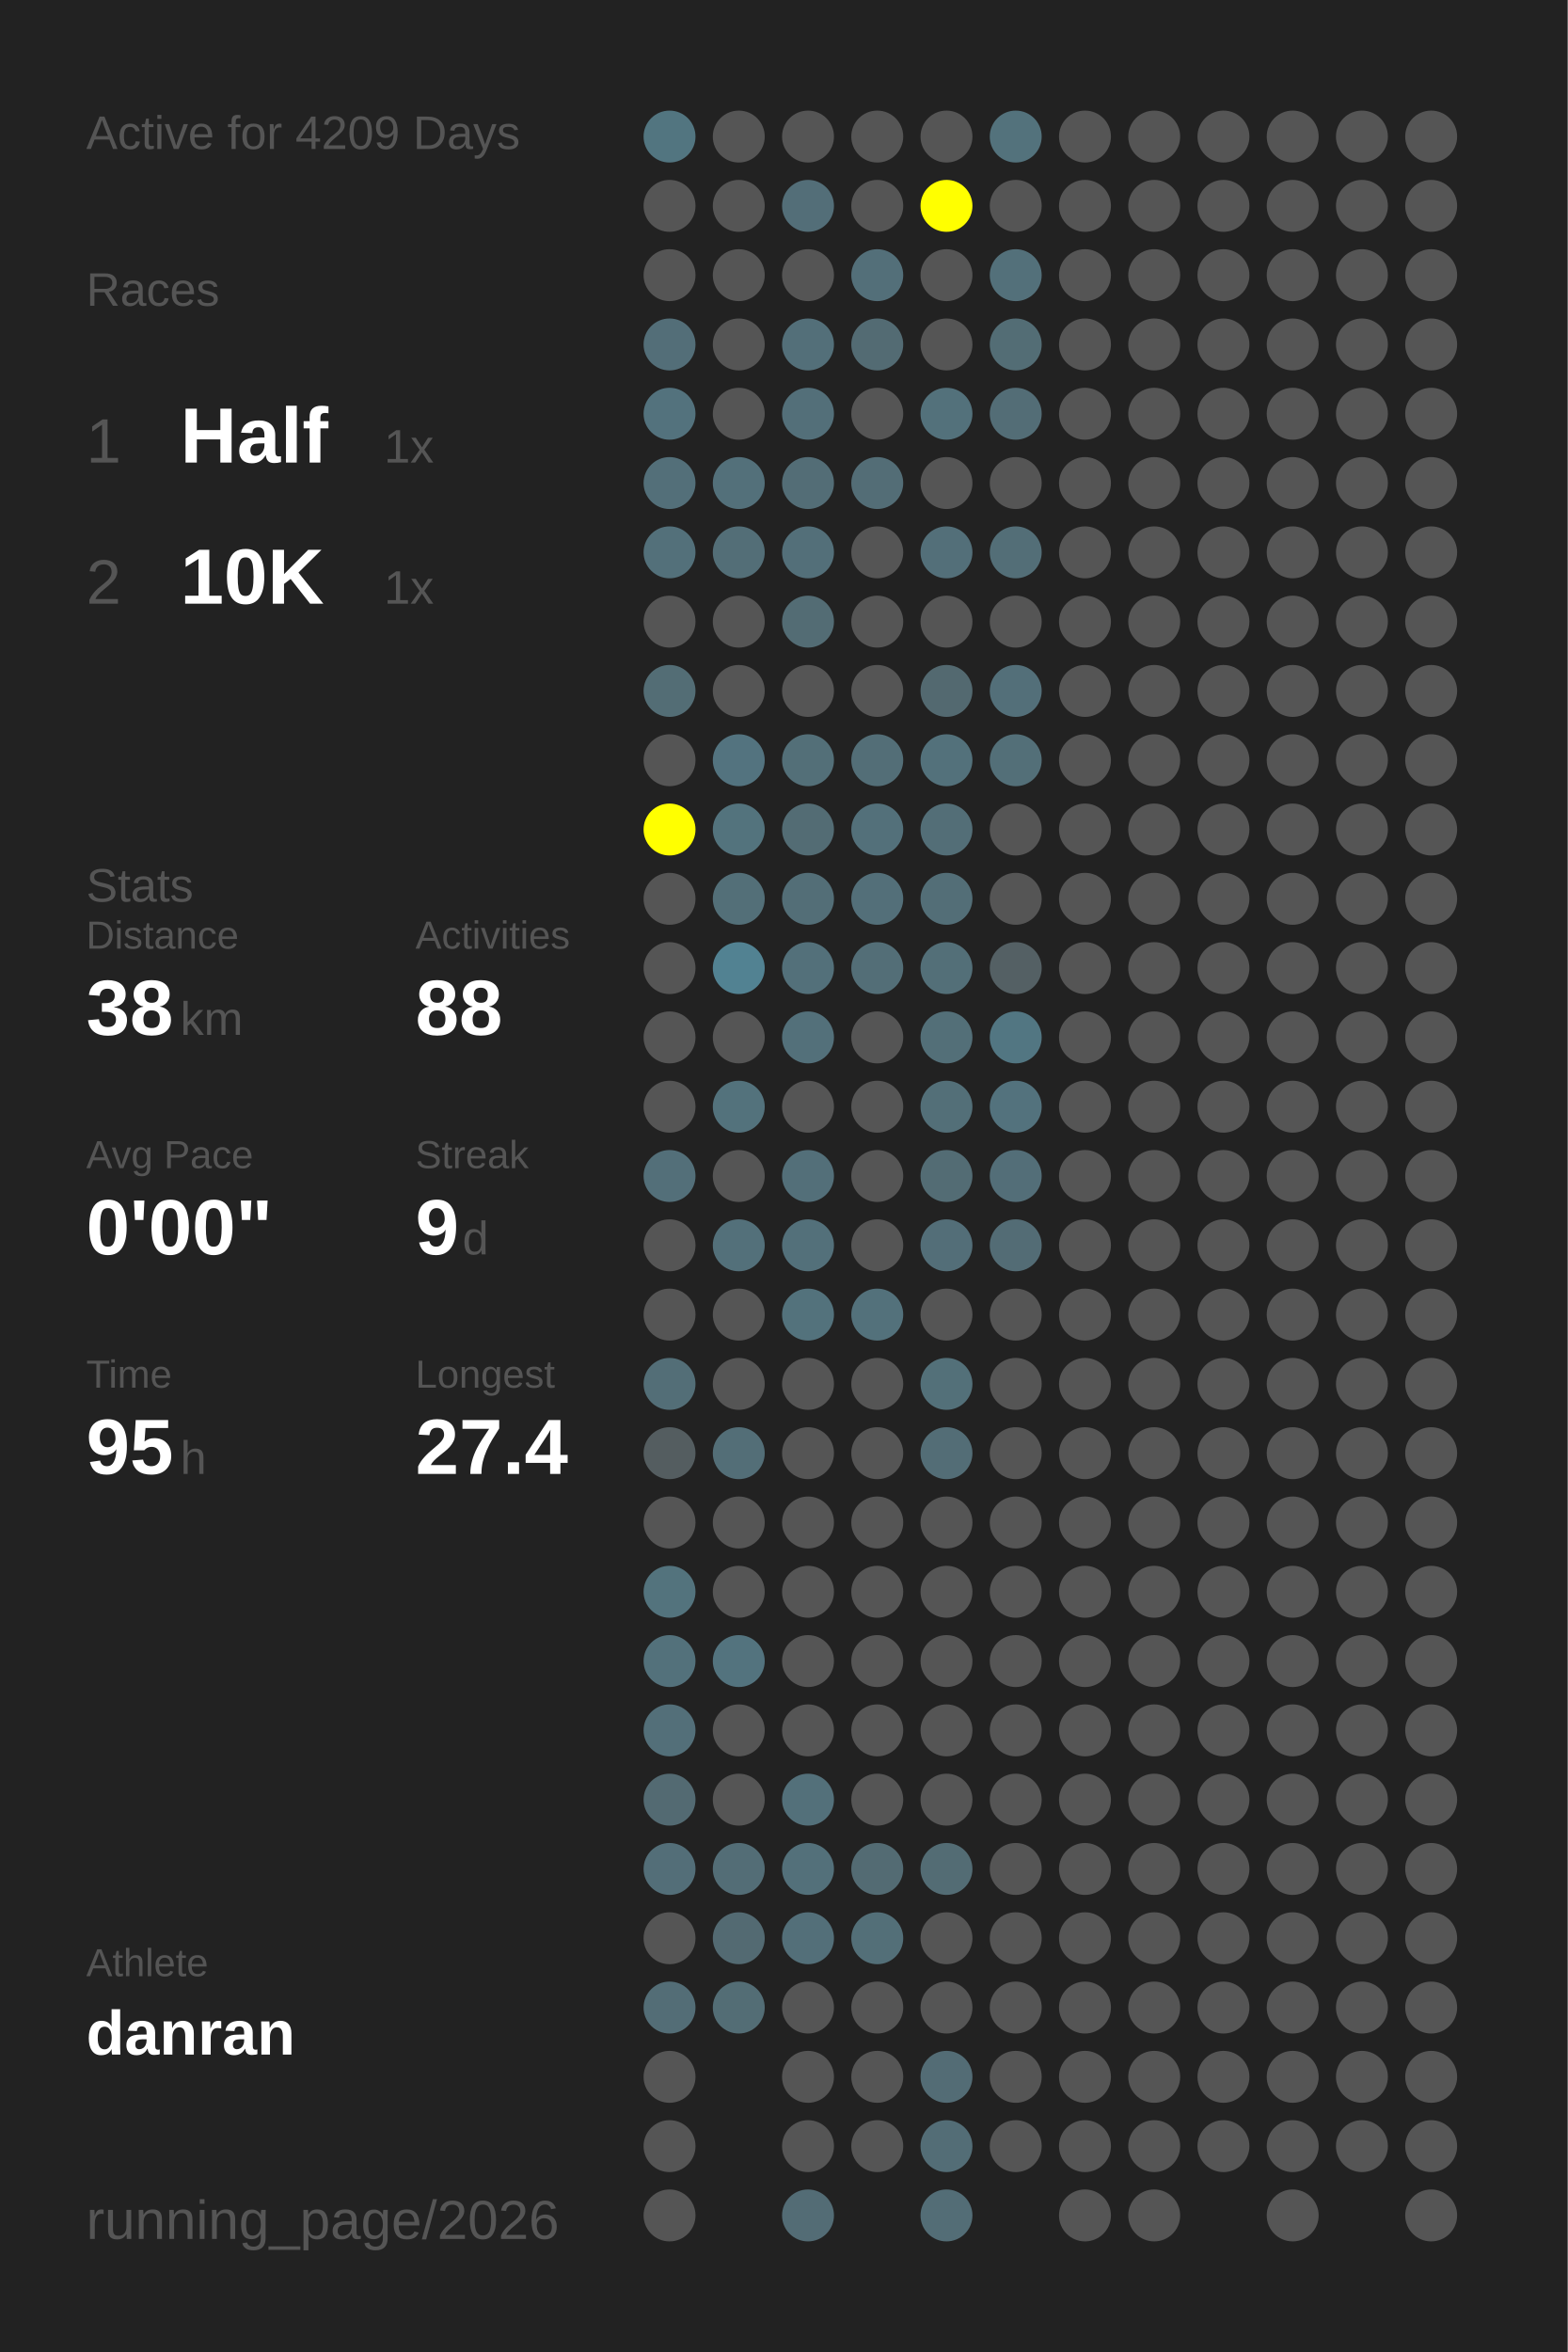
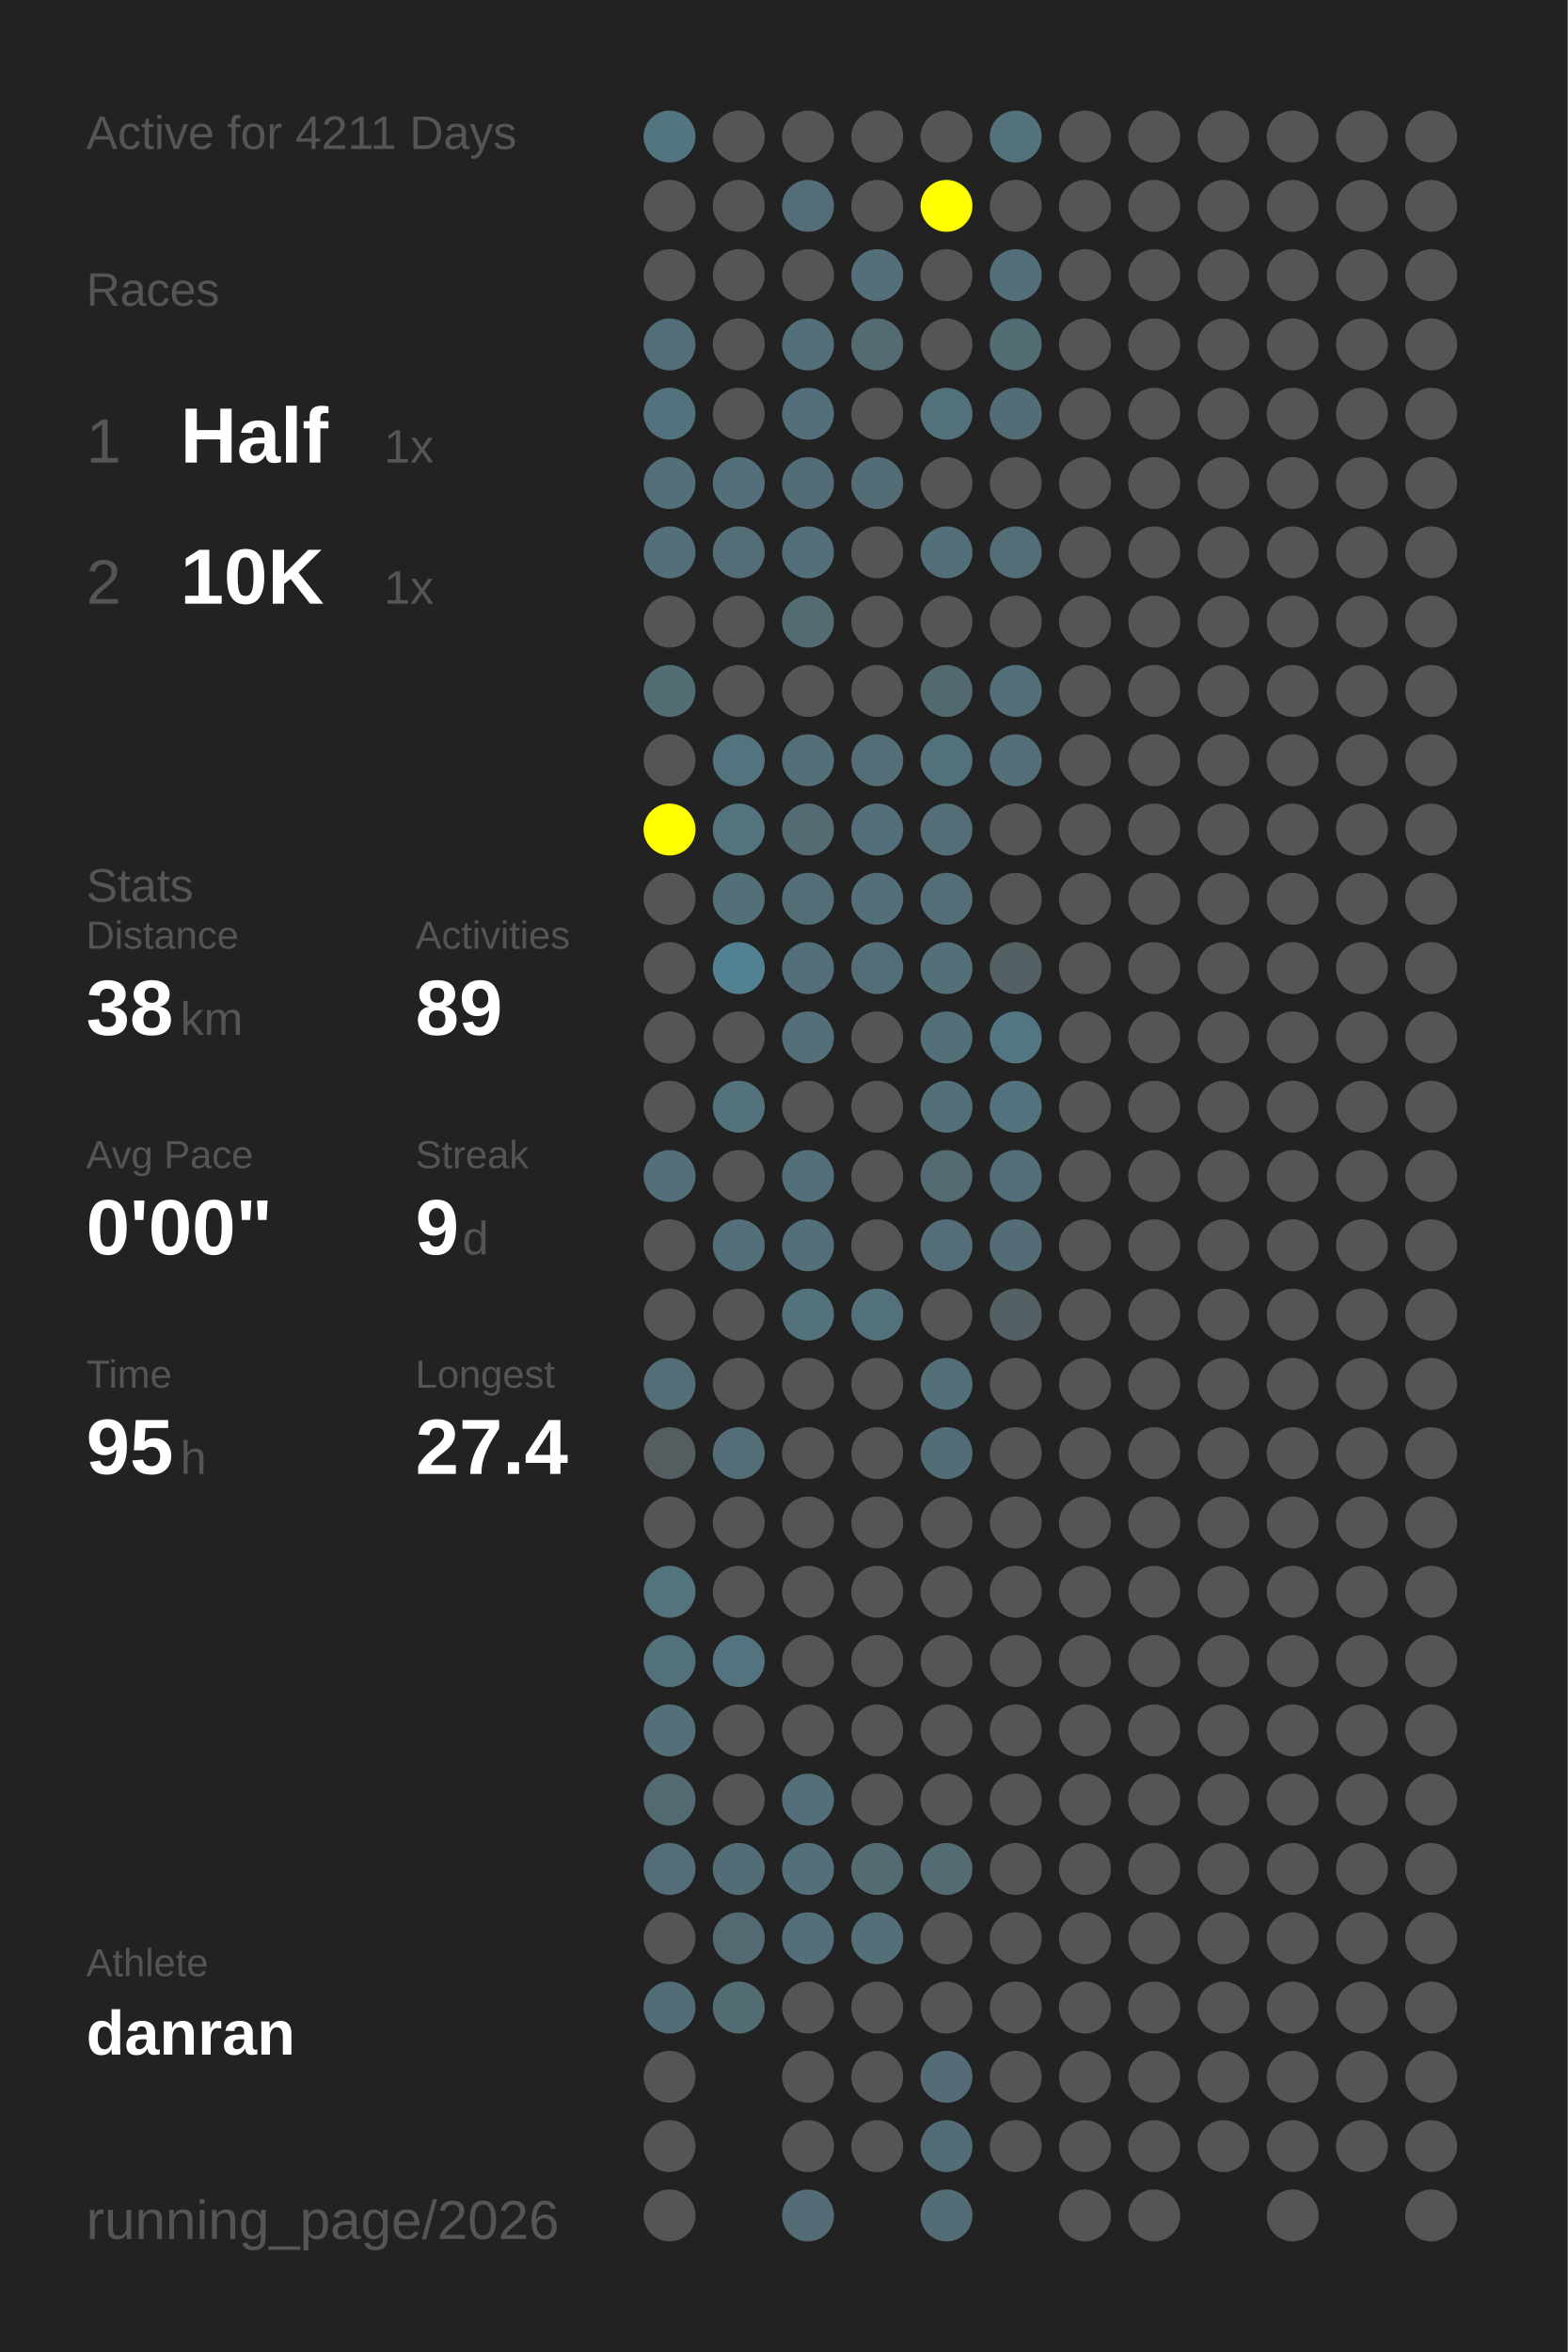
<svg xmlns="http://www.w3.org/2000/svg" baseProfile="full" height="300mm" version="1.1" viewBox="0,0,200,300" width="200mm">
  <defs />
  <rect fill="#222222" height="300" width="200" x="0" y="0" />
-   <text fill="#555555" style="font-size:6px; font-family:Arial;" x="11" y="19">Active for 4209 Days</text>
+   <text fill="#555555" style="font-size:6px; font-family:Arial;" x="11" y="19">Active for 4211 Days</text>
  <text fill="#555555" style="font-size:6px; font-family:Arial;" x="11" y="39">Races</text>
  <text fill="#555555" style="font-size:8px; font-family:Arial;" x="11" y="59">1</text>
  <text fill="#FFFFFF" style="font-size:10px; font-family:Arial; font-weight:bold;" x="23" y="59">Half</text>
  <text fill="#555555" style="font-size:6px; font-family:Arial;" x="49" y="59">1x</text>
  <text fill="#555555" style="font-size:8px; font-family:Arial;" x="11" y="77">2</text>
  <text fill="#FFFFFF" style="font-size:10px; font-family:Arial; font-weight:bold;" x="23" y="77">10K</text>
  <text fill="#555555" style="font-size:6px; font-family:Arial;" x="49" y="77">1x</text>
  <text fill="#555555" style="font-size:6px; font-family:Arial;" x="11" y="115">Stats</text>
  <text fill="#555555" style="font-size:5px; font-family:Arial;" x="11" y="121">Distance</text>
  <text fill="#FFFFFF" style="font-size:10px; font-family:Arial; font-weight:bold;" x="11" y="132">38</text>
  <text fill="#555555" style="font-size:6px; font-family:Arial;" x="23" y="132">km</text>
  <text fill="#555555" style="font-size:5px; font-family:Arial;" x="53" y="121">Activities</text>
-   <text fill="#FFFFFF" style="font-size:10px; font-family:Arial; font-weight:bold;" x="53" y="132">88</text>
+   <text fill="#FFFFFF" style="font-size:10px; font-family:Arial; font-weight:bold;" x="53" y="132">89</text>
  <text fill="#555555" style="font-size:5px; font-family:Arial;" x="11" y="149">Avg Pace</text>
  <text fill="#FFFFFF" style="font-size:10px; font-family:Arial; font-weight:bold;" x="11" y="160">0'00"</text>
  <text fill="#555555" style="font-size:5px; font-family:Arial;" x="53" y="149">Streak</text>
  <text fill="#FFFFFF" style="font-size:10px; font-family:Arial; font-weight:bold;" x="53" y="160">9</text>
  <text fill="#555555" style="font-size:6px; font-family:Arial;" x="59" y="160">d</text>
  <text fill="#555555" style="font-size:5px; font-family:Arial;" x="11" y="177">Time</text>
  <text fill="#FFFFFF" style="font-size:10px; font-family:Arial; font-weight:bold;" x="11" y="188">95</text>
  <text fill="#555555" style="font-size:6px; font-family:Arial;" x="23" y="188">h</text>
  <text fill="#555555" style="font-size:5px; font-family:Arial;" x="53" y="177">Longest</text>
  <text fill="#FFFFFF" style="font-size:10px; font-family:Arial; font-weight:bold;" x="53" y="188">27.4</text>
  <text fill="#555555" style="font-size:5px; font-family:Arial;" x="11" y="252.065">Athlete</text>
  <text fill="#FFFFFF" style="font-size:8px; font-family:Arial; font-weight:bold;" x="11" y="262.065">danran</text>
  <text fill="#555555" style="font-size:7px; font-family:Arial;" x="11" y="285.581">running_page/2026</text>
  <circle cx="85.417" cy="17.419" fill="#527580" r="3.312" />
  <circle cx="85.417" cy="26.258" fill="#555555" r="3.312" />
  <circle cx="85.417" cy="35.097" fill="#555555" r="3.312" />
  <circle cx="85.417" cy="43.935" fill="#536e78" r="3.312" />
  <circle cx="85.417" cy="52.774" fill="#53727d" r="3.312" />
  <circle cx="85.417" cy="61.613" fill="#536f79" r="3.312" />
  <circle cx="85.417" cy="70.452" fill="#53707a" r="3.312" />
  <circle cx="85.417" cy="79.29" fill="#555555" r="3.312" />
  <circle cx="85.417" cy="88.129" fill="#536d75" r="3.312" />
  <circle cx="85.417" cy="96.968" fill="#555555" r="3.312" />
  <circle cx="85.417" cy="105.806" fill="#FFFF00" r="3.312" />
  <circle cx="85.417" cy="114.645" fill="#555555" r="3.312" />
  <circle cx="85.417" cy="123.484" fill="#555555" r="3.312" />
  <circle cx="85.417" cy="132.323" fill="#555555" r="3.312" />
  <circle cx="85.417" cy="141.161" fill="#555555" r="3.312" />
  <circle cx="85.417" cy="150" fill="#536f79" r="3.312" />
  <circle cx="85.417" cy="158.839" fill="#555555" r="3.312" />
  <circle cx="85.417" cy="167.677" fill="#555555" r="3.312" />
  <circle cx="85.417" cy="176.516" fill="#536e77" r="3.312" />
  <circle cx="85.417" cy="185.355" fill="#545d60" r="3.312" />
  <circle cx="85.417" cy="194.194" fill="#555555" r="3.312" />
  <circle cx="85.417" cy="203.032" fill="#53737d" r="3.312" />
  <circle cx="85.417" cy="211.871" fill="#53717b" r="3.312" />
  <circle cx="85.417" cy="220.71" fill="#536f79" r="3.312" />
  <circle cx="85.417" cy="229.548" fill="#536a72" r="3.312" />
  <circle cx="85.417" cy="238.387" fill="#536e78" r="3.312" />
  <circle cx="85.417" cy="247.226" fill="#555555" r="3.312" />
  <circle cx="85.417" cy="256.065" fill="#536d76" r="3.312" />
  <circle cx="85.417" cy="264.903" fill="#555555" r="3.312" />
  <circle cx="85.417" cy="273.742" fill="#555555" r="3.312" />
  <circle cx="85.417" cy="282.581" fill="#555555" r="3.312" />
  <circle cx="94.25" cy="17.419" fill="#555555" r="3.312" />
  <circle cx="94.25" cy="26.258" fill="#555555" r="3.312" />
  <circle cx="94.25" cy="35.097" fill="#555555" r="3.312" />
  <circle cx="94.25" cy="43.935" fill="#555555" r="3.312" />
  <circle cx="94.25" cy="52.774" fill="#555555" r="3.312" />
  <circle cx="94.25" cy="61.613" fill="#53707a" r="3.312" />
  <circle cx="94.25" cy="70.452" fill="#536e77" r="3.312" />
  <circle cx="94.25" cy="79.29" fill="#555555" r="3.312" />
  <circle cx="94.25" cy="88.129" fill="#555555" r="3.312" />
  <circle cx="94.25" cy="96.968" fill="#53737f" r="3.312" />
  <circle cx="94.25" cy="105.806" fill="#53737d" r="3.312" />
  <circle cx="94.25" cy="114.645" fill="#536f78" r="3.312" />
  <circle cx="94.25" cy="123.484" fill="#528292" r="3.312" />
  <circle cx="94.25" cy="132.323" fill="#555555" r="3.312" />
  <circle cx="94.25" cy="141.161" fill="#53727c" r="3.312" />
  <circle cx="94.25" cy="150" fill="#555555" r="3.312" />
  <circle cx="94.25" cy="158.839" fill="#53707a" r="3.312" />
  <circle cx="94.25" cy="167.677" fill="#555555" r="3.312" />
  <circle cx="94.25" cy="176.516" fill="#555555" r="3.312" />
  <circle cx="94.25" cy="185.355" fill="#536e77" r="3.312" />
  <circle cx="94.25" cy="194.194" fill="#555555" r="3.312" />
  <circle cx="94.25" cy="203.032" fill="#555555" r="3.312" />
  <circle cx="94.25" cy="211.871" fill="#53737e" r="3.312" />
  <circle cx="94.25" cy="220.71" fill="#555555" r="3.312" />
  <circle cx="94.25" cy="229.548" fill="#555555" r="3.312" />
  <circle cx="94.25" cy="238.387" fill="#536d76" r="3.312" />
  <circle cx="94.25" cy="247.226" fill="#536a72" r="3.312" />
  <circle cx="94.25" cy="256.065" fill="#536d75" r="3.312" />
  <circle cx="103.083" cy="17.419" fill="#555555" r="3.312" />
  <circle cx="103.083" cy="26.258" fill="#536e78" r="3.312" />
  <circle cx="103.083" cy="35.097" fill="#555555" r="3.312" />
  <circle cx="103.083" cy="43.935" fill="#536f79" r="3.312" />
  <circle cx="103.083" cy="52.774" fill="#536f79" r="3.312" />
  <circle cx="103.083" cy="61.613" fill="#536d76" r="3.312" />
  <circle cx="103.083" cy="70.452" fill="#536f79" r="3.312" />
  <circle cx="103.083" cy="79.29" fill="#536c74" r="3.312" />
  <circle cx="103.083" cy="88.129" fill="#555555" r="3.312" />
  <circle cx="103.083" cy="96.968" fill="#536f78" r="3.312" />
  <circle cx="103.083" cy="105.806" fill="#536c74" r="3.312" />
  <circle cx="103.083" cy="114.645" fill="#536e77" r="3.312" />
  <circle cx="103.083" cy="123.484" fill="#53707a" r="3.312" />
  <circle cx="103.083" cy="132.323" fill="#53707a" r="3.312" />
  <circle cx="103.083" cy="141.161" fill="#555555" r="3.312" />
  <circle cx="103.083" cy="150" fill="#536f79" r="3.312" />
  <circle cx="103.083" cy="158.839" fill="#53707a" r="3.312" />
  <circle cx="103.083" cy="167.677" fill="#53727c" r="3.312" />
  <circle cx="103.083" cy="176.516" fill="#555555" r="3.312" />
  <circle cx="103.083" cy="185.355" fill="#555555" r="3.312" />
  <circle cx="103.083" cy="194.194" fill="#555555" r="3.312" />
  <circle cx="103.083" cy="203.032" fill="#555555" r="3.312" />
  <circle cx="103.083" cy="211.871" fill="#555555" r="3.312" />
  <circle cx="103.083" cy="220.71" fill="#555555" r="3.312" />
  <circle cx="103.083" cy="229.548" fill="#53707a" r="3.312" />
  <circle cx="103.083" cy="238.387" fill="#53707a" r="3.312" />
  <circle cx="103.083" cy="247.226" fill="#536f79" r="3.312" />
  <circle cx="103.083" cy="256.065" fill="#555555" r="3.312" />
  <circle cx="103.083" cy="264.903" fill="#555555" r="3.312" />
  <circle cx="103.083" cy="273.742" fill="#555555" r="3.312" />
  <circle cx="103.083" cy="282.581" fill="#536c75" r="3.312" />
  <circle cx="111.917" cy="17.419" fill="#555555" r="3.312" />
  <circle cx="111.917" cy="26.258" fill="#555555" r="3.312" />
  <circle cx="111.917" cy="35.097" fill="#536f79" r="3.312" />
  <circle cx="111.917" cy="43.935" fill="#536b73" r="3.312" />
  <circle cx="111.917" cy="52.774" fill="#555555" r="3.312" />
  <circle cx="111.917" cy="61.613" fill="#536d76" r="3.312" />
  <circle cx="111.917" cy="70.452" fill="#555555" r="3.312" />
  <circle cx="111.917" cy="79.29" fill="#555555" r="3.312" />
  <circle cx="111.917" cy="88.129" fill="#555555" r="3.312" />
  <circle cx="111.917" cy="96.968" fill="#536e77" r="3.312" />
  <circle cx="111.917" cy="105.806" fill="#53707a" r="3.312" />
  <circle cx="111.917" cy="114.645" fill="#536f79" r="3.312" />
  <circle cx="111.917" cy="123.484" fill="#536e77" r="3.312" />
  <circle cx="111.917" cy="132.323" fill="#555555" r="3.312" />
  <circle cx="111.917" cy="141.161" fill="#555555" r="3.312" />
  <circle cx="111.917" cy="150" fill="#555555" r="3.312" />
  <circle cx="111.917" cy="158.839" fill="#555555" r="3.312" />
  <circle cx="111.917" cy="167.677" fill="#53717b" r="3.312" />
  <circle cx="111.917" cy="176.516" fill="#555555" r="3.312" />
  <circle cx="111.917" cy="185.355" fill="#555555" r="3.312" />
  <circle cx="111.917" cy="194.194" fill="#555555" r="3.312" />
  <circle cx="111.917" cy="203.032" fill="#555555" r="3.312" />
  <circle cx="111.917" cy="211.871" fill="#555555" r="3.312" />
  <circle cx="111.917" cy="220.71" fill="#555555" r="3.312" />
  <circle cx="111.917" cy="229.548" fill="#555555" r="3.312" />
  <circle cx="111.917" cy="238.387" fill="#536b73" r="3.312" />
  <circle cx="111.917" cy="247.226" fill="#536f78" r="3.312" />
  <circle cx="111.917" cy="256.065" fill="#555555" r="3.312" />
  <circle cx="111.917" cy="264.903" fill="#555555" r="3.312" />
  <circle cx="111.917" cy="273.742" fill="#555555" r="3.312" />
  <circle cx="120.75" cy="17.419" fill="#555555" r="3.312" />
  <circle cx="120.75" cy="26.258" fill="#FFFF00" r="3.312" />
  <circle cx="120.75" cy="35.097" fill="#555555" r="3.312" />
  <circle cx="120.75" cy="43.935" fill="#555555" r="3.312" />
  <circle cx="120.75" cy="52.774" fill="#53717b" r="3.312" />
  <circle cx="120.75" cy="61.613" fill="#555555" r="3.312" />
  <circle cx="120.75" cy="70.452" fill="#536f79" r="3.312" />
  <circle cx="120.75" cy="79.29" fill="#555555" r="3.312" />
  <circle cx="120.75" cy="88.129" fill="#536970" r="3.312" />
  <circle cx="120.75" cy="96.968" fill="#53717b" r="3.312" />
  <circle cx="120.75" cy="105.806" fill="#536e77" r="3.312" />
  <circle cx="120.75" cy="114.645" fill="#536e77" r="3.312" />
  <circle cx="120.75" cy="123.484" fill="#536f78" r="3.312" />
  <circle cx="120.75" cy="132.323" fill="#536f78" r="3.312" />
  <circle cx="120.75" cy="141.161" fill="#536f78" r="3.312" />
  <circle cx="120.75" cy="150" fill="#536c74" r="3.312" />
  <circle cx="120.75" cy="158.839" fill="#536e78" r="3.312" />
  <circle cx="120.75" cy="167.677" fill="#555555" r="3.312" />
  <circle cx="120.75" cy="176.516" fill="#537079" r="3.312" />
  <circle cx="120.75" cy="185.355" fill="#536d76" r="3.312" />
  <circle cx="120.75" cy="194.194" fill="#555555" r="3.312" />
  <circle cx="120.75" cy="203.032" fill="#555555" r="3.312" />
  <circle cx="120.75" cy="211.871" fill="#555555" r="3.312" />
  <circle cx="120.75" cy="220.71" fill="#555555" r="3.312" />
  <circle cx="120.75" cy="229.548" fill="#555555" r="3.312" />
  <circle cx="120.75" cy="238.387" fill="#536c74" r="3.312" />
  <circle cx="120.75" cy="247.226" fill="#555555" r="3.312" />
  <circle cx="120.75" cy="256.065" fill="#555555" r="3.312" />
  <circle cx="120.75" cy="264.903" fill="#536c75" r="3.312" />
  <circle cx="120.75" cy="273.742" fill="#536d76" r="3.312" />
  <circle cx="120.75" cy="282.581" fill="#536d76" r="3.312" />
  <circle cx="129.583" cy="17.419" fill="#53727c" r="3.312" />
  <circle cx="129.583" cy="26.258" fill="#555555" r="3.312" />
  <circle cx="129.583" cy="35.097" fill="#53707a" r="3.312" />
  <circle cx="129.583" cy="43.935" fill="#536d75" r="3.312" />
  <circle cx="129.583" cy="52.774" fill="#536d76" r="3.312" />
  <circle cx="129.583" cy="61.613" fill="#555555" r="3.312" />
  <circle cx="129.583" cy="70.452" fill="#536e77" r="3.312" />
  <circle cx="129.583" cy="79.29" fill="#555555" r="3.312" />
  <circle cx="129.583" cy="88.129" fill="#536f79" r="3.312" />
  <circle cx="129.583" cy="96.968" fill="#536f78" r="3.312" />
  <circle cx="129.583" cy="105.806" fill="#555555" r="3.312" />
  <circle cx="129.583" cy="114.645" fill="#555555" r="3.312" />
  <circle cx="129.583" cy="123.484" fill="#546064" r="3.312" />
  <circle cx="129.583" cy="132.323" fill="#527682" r="3.312" />
  <circle cx="129.583" cy="141.161" fill="#53727d" r="3.312" />
  <circle cx="129.583" cy="150" fill="#536e78" r="3.312" />
  <circle cx="129.583" cy="158.839" fill="#536c75" r="3.312" />
-   <circle cx="129.583" cy="167.677" fill="#555555" r="3.312" />
+   <circle cx="129.583" cy="167.677" fill="#546064" r="3.312" />
  <circle cx="129.583" cy="176.516" fill="#555555" r="3.312" />
  <circle cx="129.583" cy="185.355" fill="#555555" r="3.312" />
  <circle cx="129.583" cy="194.194" fill="#555555" r="3.312" />
  <circle cx="129.583" cy="203.032" fill="#555555" r="3.312" />
  <circle cx="129.583" cy="211.871" fill="#555555" r="3.312" />
  <circle cx="129.583" cy="220.71" fill="#555555" r="3.312" />
  <circle cx="129.583" cy="229.548" fill="#555555" r="3.312" />
  <circle cx="129.583" cy="238.387" fill="#555555" r="3.312" />
  <circle cx="129.583" cy="247.226" fill="#555555" r="3.312" />
  <circle cx="129.583" cy="256.065" fill="#555555" r="3.312" />
  <circle cx="129.583" cy="264.903" fill="#555555" r="3.312" />
  <circle cx="129.583" cy="273.742" fill="#555555" r="3.312" />
  <circle cx="138.417" cy="17.419" fill="#555555" r="3.312" />
  <circle cx="138.417" cy="26.258" fill="#555555" r="3.312" />
  <circle cx="138.417" cy="35.097" fill="#555555" r="3.312" />
  <circle cx="138.417" cy="43.935" fill="#555555" r="3.312" />
  <circle cx="138.417" cy="52.774" fill="#555555" r="3.312" />
  <circle cx="138.417" cy="61.613" fill="#555555" r="3.312" />
  <circle cx="138.417" cy="70.452" fill="#555555" r="3.312" />
  <circle cx="138.417" cy="79.29" fill="#555555" r="3.312" />
  <circle cx="138.417" cy="88.129" fill="#555555" r="3.312" />
  <circle cx="138.417" cy="96.968" fill="#555555" r="3.312" />
  <circle cx="138.417" cy="105.806" fill="#555555" r="3.312" />
  <circle cx="138.417" cy="114.645" fill="#555555" r="3.312" />
  <circle cx="138.417" cy="123.484" fill="#555555" r="3.312" />
  <circle cx="138.417" cy="132.323" fill="#555555" r="3.312" />
  <circle cx="138.417" cy="141.161" fill="#555555" r="3.312" />
  <circle cx="138.417" cy="150" fill="#555555" r="3.312" />
  <circle cx="138.417" cy="158.839" fill="#555555" r="3.312" />
  <circle cx="138.417" cy="167.677" fill="#555555" r="3.312" />
  <circle cx="138.417" cy="176.516" fill="#555555" r="3.312" />
  <circle cx="138.417" cy="185.355" fill="#555555" r="3.312" />
  <circle cx="138.417" cy="194.194" fill="#555555" r="3.312" />
  <circle cx="138.417" cy="203.032" fill="#555555" r="3.312" />
  <circle cx="138.417" cy="211.871" fill="#555555" r="3.312" />
  <circle cx="138.417" cy="220.71" fill="#555555" r="3.312" />
  <circle cx="138.417" cy="229.548" fill="#555555" r="3.312" />
  <circle cx="138.417" cy="238.387" fill="#555555" r="3.312" />
  <circle cx="138.417" cy="247.226" fill="#555555" r="3.312" />
  <circle cx="138.417" cy="256.065" fill="#555555" r="3.312" />
  <circle cx="138.417" cy="264.903" fill="#555555" r="3.312" />
  <circle cx="138.417" cy="273.742" fill="#555555" r="3.312" />
  <circle cx="138.417" cy="282.581" fill="#555555" r="3.312" />
  <circle cx="147.25" cy="17.419" fill="#555555" r="3.312" />
  <circle cx="147.25" cy="26.258" fill="#555555" r="3.312" />
  <circle cx="147.25" cy="35.097" fill="#555555" r="3.312" />
  <circle cx="147.25" cy="43.935" fill="#555555" r="3.312" />
  <circle cx="147.25" cy="52.774" fill="#555555" r="3.312" />
  <circle cx="147.25" cy="61.613" fill="#555555" r="3.312" />
  <circle cx="147.25" cy="70.452" fill="#555555" r="3.312" />
  <circle cx="147.25" cy="79.29" fill="#555555" r="3.312" />
  <circle cx="147.25" cy="88.129" fill="#555555" r="3.312" />
  <circle cx="147.25" cy="96.968" fill="#555555" r="3.312" />
  <circle cx="147.25" cy="105.806" fill="#555555" r="3.312" />
  <circle cx="147.25" cy="114.645" fill="#555555" r="3.312" />
  <circle cx="147.25" cy="123.484" fill="#555555" r="3.312" />
  <circle cx="147.25" cy="132.323" fill="#555555" r="3.312" />
  <circle cx="147.25" cy="141.161" fill="#555555" r="3.312" />
  <circle cx="147.25" cy="150" fill="#555555" r="3.312" />
  <circle cx="147.25" cy="158.839" fill="#555555" r="3.312" />
  <circle cx="147.25" cy="167.677" fill="#555555" r="3.312" />
  <circle cx="147.25" cy="176.516" fill="#555555" r="3.312" />
  <circle cx="147.25" cy="185.355" fill="#555555" r="3.312" />
  <circle cx="147.25" cy="194.194" fill="#555555" r="3.312" />
  <circle cx="147.25" cy="203.032" fill="#555555" r="3.312" />
  <circle cx="147.25" cy="211.871" fill="#555555" r="3.312" />
  <circle cx="147.25" cy="220.71" fill="#555555" r="3.312" />
  <circle cx="147.25" cy="229.548" fill="#555555" r="3.312" />
  <circle cx="147.25" cy="238.387" fill="#555555" r="3.312" />
  <circle cx="147.25" cy="247.226" fill="#555555" r="3.312" />
  <circle cx="147.25" cy="256.065" fill="#555555" r="3.312" />
  <circle cx="147.25" cy="264.903" fill="#555555" r="3.312" />
  <circle cx="147.25" cy="273.742" fill="#555555" r="3.312" />
  <circle cx="147.25" cy="282.581" fill="#555555" r="3.312" />
  <circle cx="156.083" cy="17.419" fill="#555555" r="3.312" />
  <circle cx="156.083" cy="26.258" fill="#555555" r="3.312" />
  <circle cx="156.083" cy="35.097" fill="#555555" r="3.312" />
  <circle cx="156.083" cy="43.935" fill="#555555" r="3.312" />
  <circle cx="156.083" cy="52.774" fill="#555555" r="3.312" />
  <circle cx="156.083" cy="61.613" fill="#555555" r="3.312" />
  <circle cx="156.083" cy="70.452" fill="#555555" r="3.312" />
  <circle cx="156.083" cy="79.29" fill="#555555" r="3.312" />
  <circle cx="156.083" cy="88.129" fill="#555555" r="3.312" />
  <circle cx="156.083" cy="96.968" fill="#555555" r="3.312" />
  <circle cx="156.083" cy="105.806" fill="#555555" r="3.312" />
  <circle cx="156.083" cy="114.645" fill="#555555" r="3.312" />
  <circle cx="156.083" cy="123.484" fill="#555555" r="3.312" />
  <circle cx="156.083" cy="132.323" fill="#555555" r="3.312" />
  <circle cx="156.083" cy="141.161" fill="#555555" r="3.312" />
  <circle cx="156.083" cy="150" fill="#555555" r="3.312" />
  <circle cx="156.083" cy="158.839" fill="#555555" r="3.312" />
  <circle cx="156.083" cy="167.677" fill="#555555" r="3.312" />
  <circle cx="156.083" cy="176.516" fill="#555555" r="3.312" />
  <circle cx="156.083" cy="185.355" fill="#555555" r="3.312" />
  <circle cx="156.083" cy="194.194" fill="#555555" r="3.312" />
  <circle cx="156.083" cy="203.032" fill="#555555" r="3.312" />
  <circle cx="156.083" cy="211.871" fill="#555555" r="3.312" />
  <circle cx="156.083" cy="220.71" fill="#555555" r="3.312" />
  <circle cx="156.083" cy="229.548" fill="#555555" r="3.312" />
  <circle cx="156.083" cy="238.387" fill="#555555" r="3.312" />
  <circle cx="156.083" cy="247.226" fill="#555555" r="3.312" />
  <circle cx="156.083" cy="256.065" fill="#555555" r="3.312" />
  <circle cx="156.083" cy="264.903" fill="#555555" r="3.312" />
  <circle cx="156.083" cy="273.742" fill="#555555" r="3.312" />
  <circle cx="164.917" cy="17.419" fill="#555555" r="3.312" />
  <circle cx="164.917" cy="26.258" fill="#555555" r="3.312" />
  <circle cx="164.917" cy="35.097" fill="#555555" r="3.312" />
  <circle cx="164.917" cy="43.935" fill="#555555" r="3.312" />
  <circle cx="164.917" cy="52.774" fill="#555555" r="3.312" />
  <circle cx="164.917" cy="61.613" fill="#555555" r="3.312" />
  <circle cx="164.917" cy="70.452" fill="#555555" r="3.312" />
  <circle cx="164.917" cy="79.29" fill="#555555" r="3.312" />
  <circle cx="164.917" cy="88.129" fill="#555555" r="3.312" />
  <circle cx="164.917" cy="96.968" fill="#555555" r="3.312" />
  <circle cx="164.917" cy="105.806" fill="#555555" r="3.312" />
  <circle cx="164.917" cy="114.645" fill="#555555" r="3.312" />
  <circle cx="164.917" cy="123.484" fill="#555555" r="3.312" />
  <circle cx="164.917" cy="132.323" fill="#555555" r="3.312" />
  <circle cx="164.917" cy="141.161" fill="#555555" r="3.312" />
  <circle cx="164.917" cy="150" fill="#555555" r="3.312" />
  <circle cx="164.917" cy="158.839" fill="#555555" r="3.312" />
  <circle cx="164.917" cy="167.677" fill="#555555" r="3.312" />
  <circle cx="164.917" cy="176.516" fill="#555555" r="3.312" />
  <circle cx="164.917" cy="185.355" fill="#555555" r="3.312" />
  <circle cx="164.917" cy="194.194" fill="#555555" r="3.312" />
  <circle cx="164.917" cy="203.032" fill="#555555" r="3.312" />
  <circle cx="164.917" cy="211.871" fill="#555555" r="3.312" />
  <circle cx="164.917" cy="220.71" fill="#555555" r="3.312" />
  <circle cx="164.917" cy="229.548" fill="#555555" r="3.312" />
  <circle cx="164.917" cy="238.387" fill="#555555" r="3.312" />
  <circle cx="164.917" cy="247.226" fill="#555555" r="3.312" />
  <circle cx="164.917" cy="256.065" fill="#555555" r="3.312" />
  <circle cx="164.917" cy="264.903" fill="#555555" r="3.312" />
  <circle cx="164.917" cy="273.742" fill="#555555" r="3.312" />
  <circle cx="164.917" cy="282.581" fill="#555555" r="3.312" />
  <circle cx="173.75" cy="17.419" fill="#555555" r="3.312" />
  <circle cx="173.75" cy="26.258" fill="#555555" r="3.312" />
  <circle cx="173.75" cy="35.097" fill="#555555" r="3.312" />
  <circle cx="173.75" cy="43.935" fill="#555555" r="3.312" />
  <circle cx="173.75" cy="52.774" fill="#555555" r="3.312" />
  <circle cx="173.75" cy="61.613" fill="#555555" r="3.312" />
  <circle cx="173.75" cy="70.452" fill="#555555" r="3.312" />
  <circle cx="173.75" cy="79.29" fill="#555555" r="3.312" />
  <circle cx="173.75" cy="88.129" fill="#555555" r="3.312" />
  <circle cx="173.75" cy="96.968" fill="#555555" r="3.312" />
  <circle cx="173.75" cy="105.806" fill="#555555" r="3.312" />
  <circle cx="173.75" cy="114.645" fill="#555555" r="3.312" />
  <circle cx="173.75" cy="123.484" fill="#555555" r="3.312" />
  <circle cx="173.75" cy="132.323" fill="#555555" r="3.312" />
  <circle cx="173.75" cy="141.161" fill="#555555" r="3.312" />
  <circle cx="173.75" cy="150" fill="#555555" r="3.312" />
  <circle cx="173.75" cy="158.839" fill="#555555" r="3.312" />
  <circle cx="173.75" cy="167.677" fill="#555555" r="3.312" />
  <circle cx="173.75" cy="176.516" fill="#555555" r="3.312" />
  <circle cx="173.75" cy="185.355" fill="#555555" r="3.312" />
  <circle cx="173.75" cy="194.194" fill="#555555" r="3.312" />
  <circle cx="173.75" cy="203.032" fill="#555555" r="3.312" />
  <circle cx="173.75" cy="211.871" fill="#555555" r="3.312" />
  <circle cx="173.75" cy="220.71" fill="#555555" r="3.312" />
  <circle cx="173.75" cy="229.548" fill="#555555" r="3.312" />
  <circle cx="173.75" cy="238.387" fill="#555555" r="3.312" />
  <circle cx="173.75" cy="247.226" fill="#555555" r="3.312" />
  <circle cx="173.75" cy="256.065" fill="#555555" r="3.312" />
  <circle cx="173.75" cy="264.903" fill="#555555" r="3.312" />
  <circle cx="173.75" cy="273.742" fill="#555555" r="3.312" />
  <circle cx="182.583" cy="17.419" fill="#555555" r="3.312" />
  <circle cx="182.583" cy="26.258" fill="#555555" r="3.312" />
  <circle cx="182.583" cy="35.097" fill="#555555" r="3.312" />
  <circle cx="182.583" cy="43.935" fill="#555555" r="3.312" />
  <circle cx="182.583" cy="52.774" fill="#555555" r="3.312" />
  <circle cx="182.583" cy="61.613" fill="#555555" r="3.312" />
  <circle cx="182.583" cy="70.452" fill="#555555" r="3.312" />
  <circle cx="182.583" cy="79.29" fill="#555555" r="3.312" />
  <circle cx="182.583" cy="88.129" fill="#555555" r="3.312" />
  <circle cx="182.583" cy="96.968" fill="#555555" r="3.312" />
  <circle cx="182.583" cy="105.806" fill="#555555" r="3.312" />
  <circle cx="182.583" cy="114.645" fill="#555555" r="3.312" />
  <circle cx="182.583" cy="123.484" fill="#555555" r="3.312" />
  <circle cx="182.583" cy="132.323" fill="#555555" r="3.312" />
  <circle cx="182.583" cy="141.161" fill="#555555" r="3.312" />
  <circle cx="182.583" cy="150" fill="#555555" r="3.312" />
  <circle cx="182.583" cy="158.839" fill="#555555" r="3.312" />
  <circle cx="182.583" cy="167.677" fill="#555555" r="3.312" />
  <circle cx="182.583" cy="176.516" fill="#555555" r="3.312" />
  <circle cx="182.583" cy="185.355" fill="#555555" r="3.312" />
  <circle cx="182.583" cy="194.194" fill="#555555" r="3.312" />
  <circle cx="182.583" cy="203.032" fill="#555555" r="3.312" />
  <circle cx="182.583" cy="211.871" fill="#555555" r="3.312" />
  <circle cx="182.583" cy="220.71" fill="#555555" r="3.312" />
  <circle cx="182.583" cy="229.548" fill="#555555" r="3.312" />
  <circle cx="182.583" cy="238.387" fill="#555555" r="3.312" />
  <circle cx="182.583" cy="247.226" fill="#555555" r="3.312" />
  <circle cx="182.583" cy="256.065" fill="#555555" r="3.312" />
  <circle cx="182.583" cy="264.903" fill="#555555" r="3.312" />
  <circle cx="182.583" cy="273.742" fill="#555555" r="3.312" />
  <circle cx="182.583" cy="282.581" fill="#555555" r="3.312" />
</svg>
